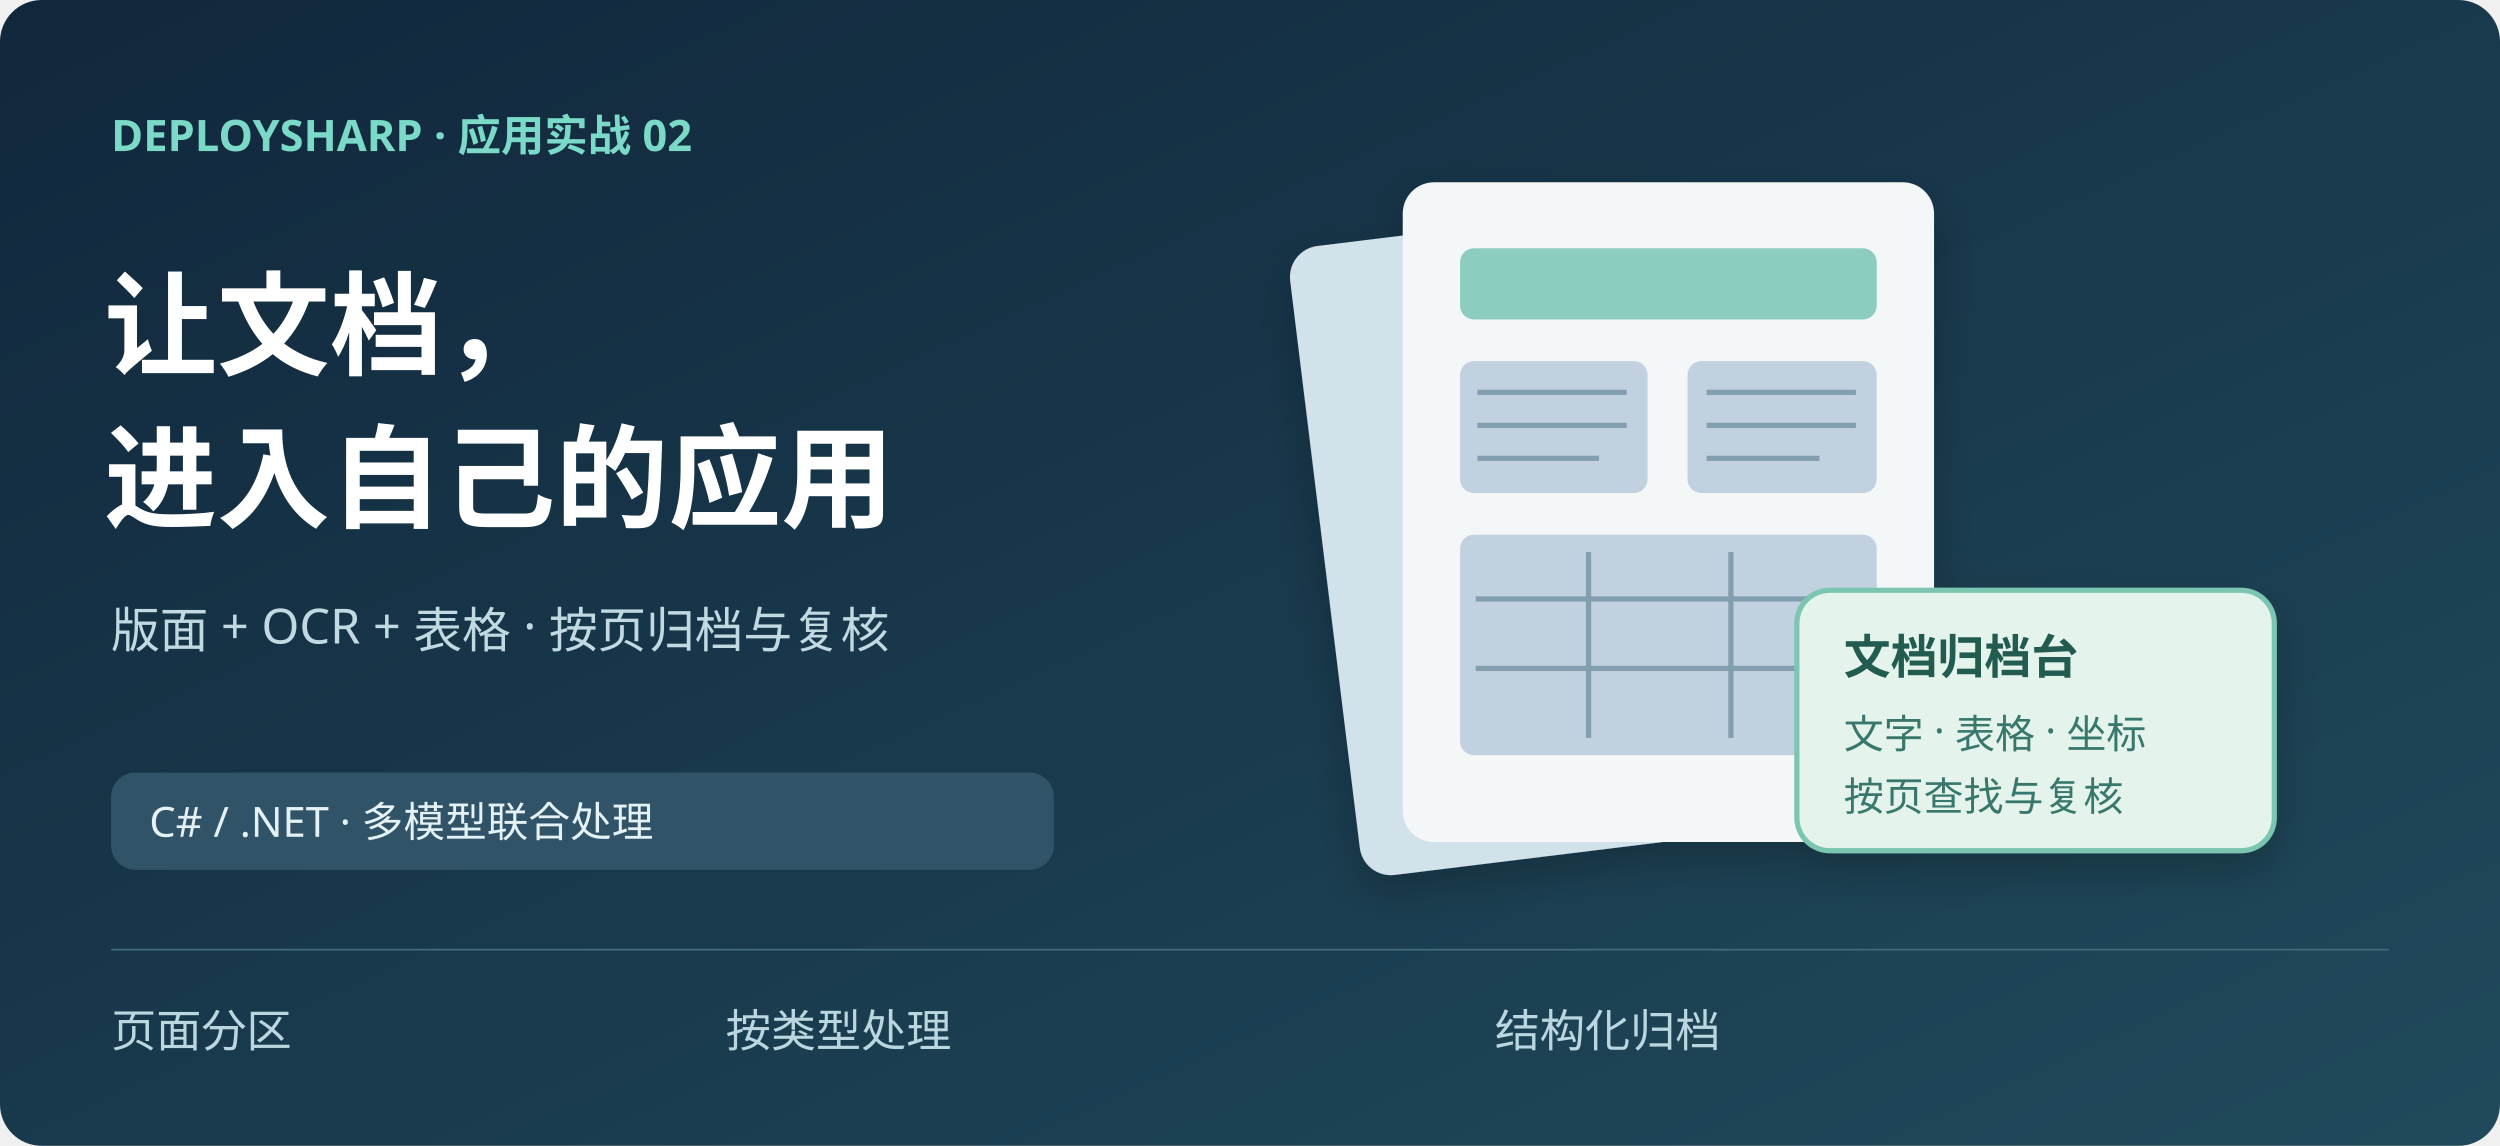
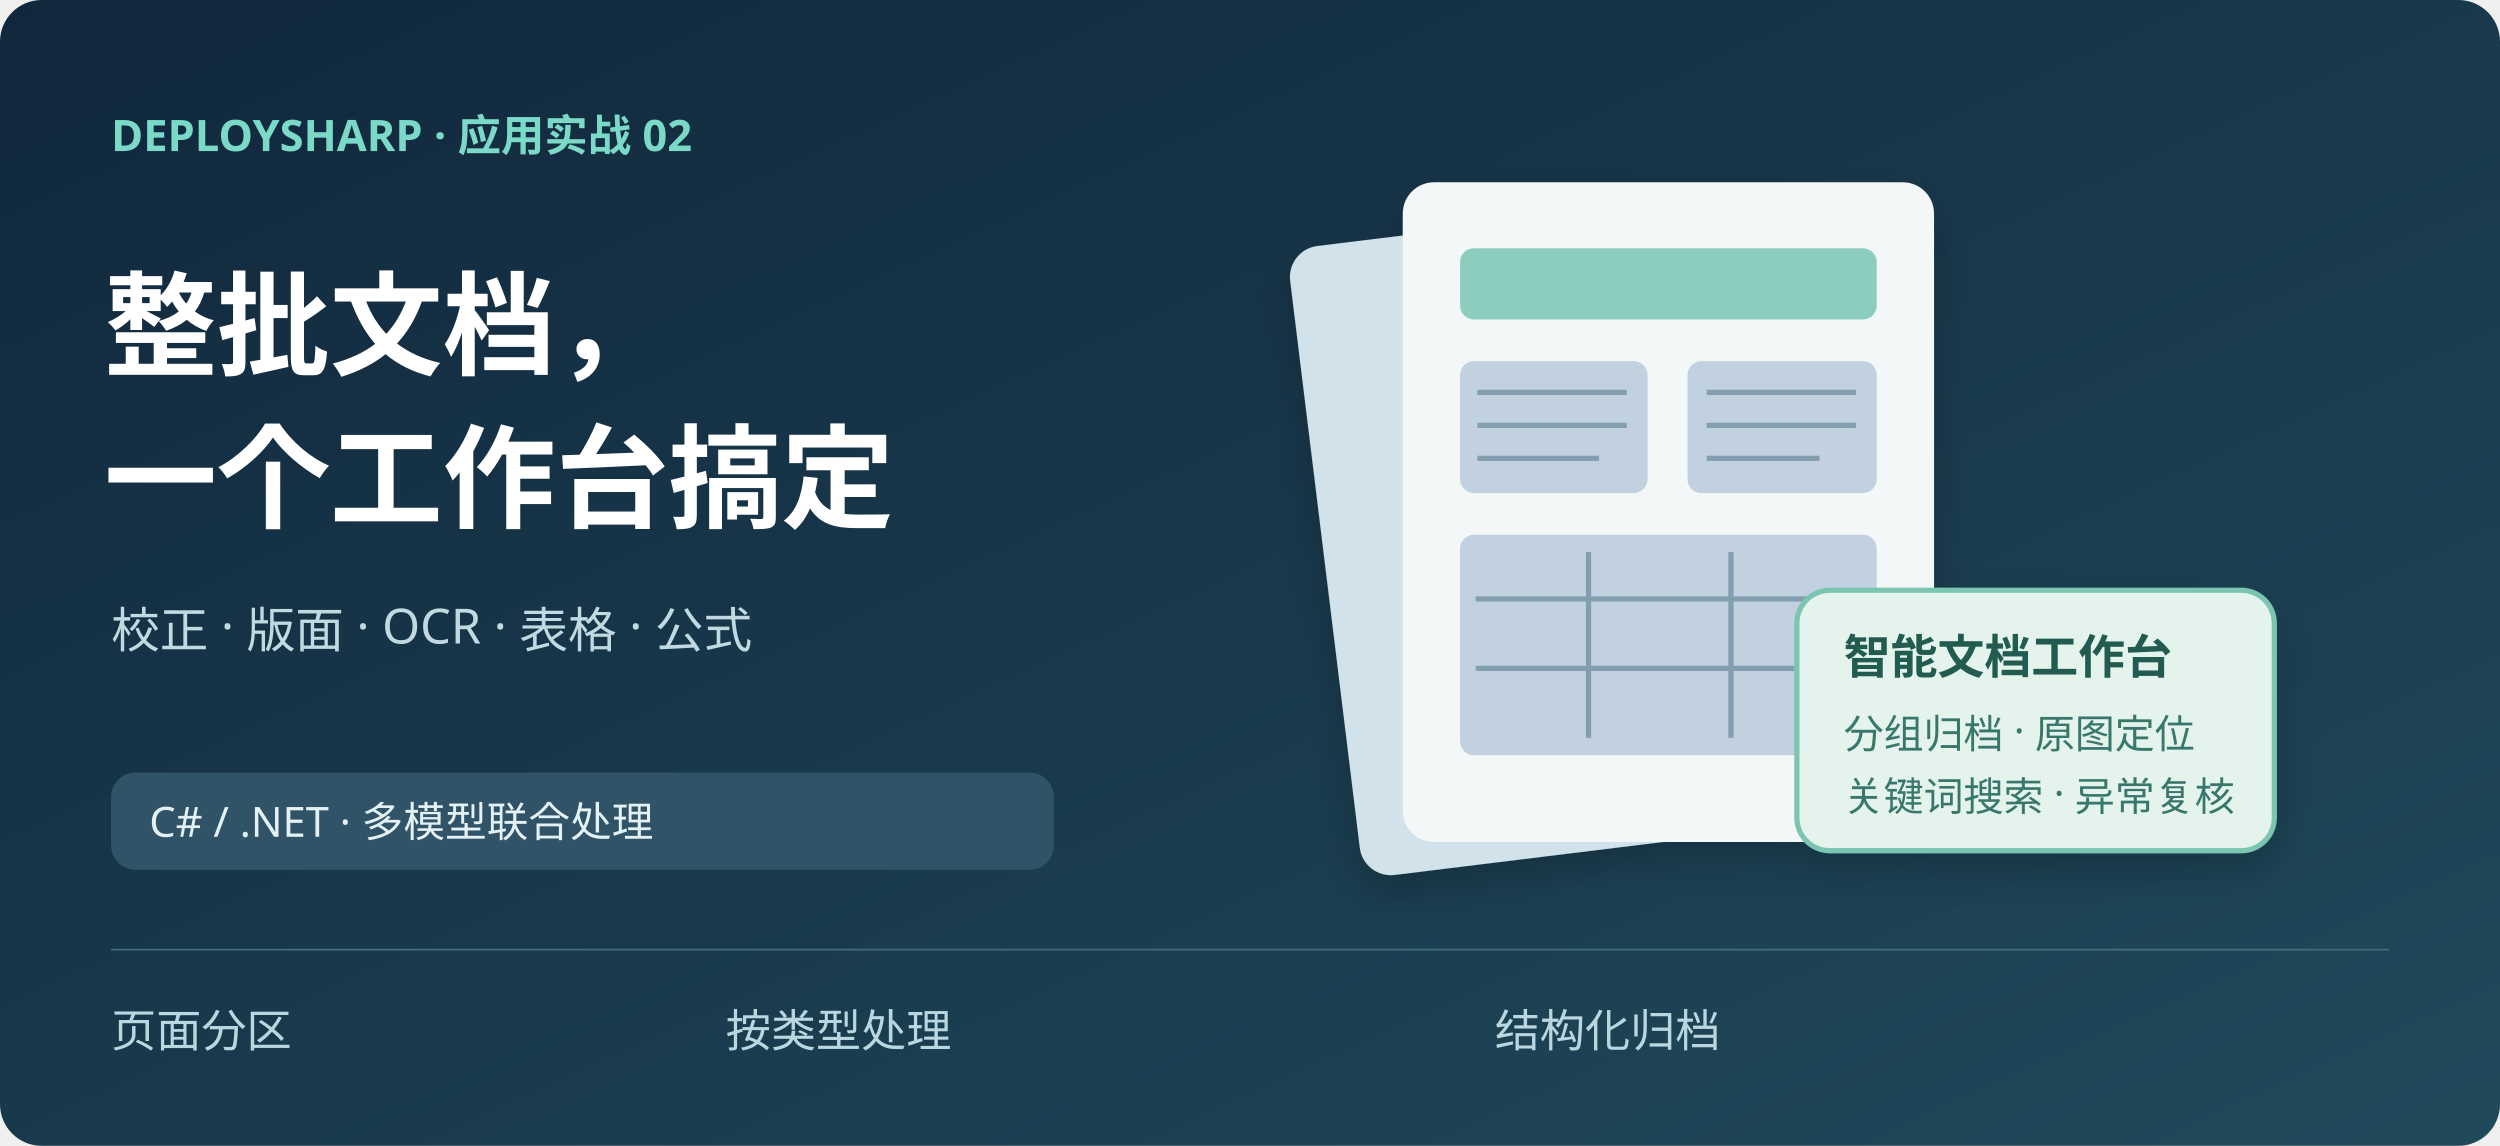
<svg xmlns="http://www.w3.org/2000/svg" width="1440" height="660" viewBox="0 0 1440 660" role="img" aria-labelledby="title desc">
  <defs>
    <linearGradient id="bg" x2="1" y2="1">
      <stop stop-color="#11273c" />
      <stop offset="1" stop-color="#204a5b" />
    </linearGradient>
    <filter id="s">
      <feDropShadow dx="0" dy="10" stdDeviation="12" flood-opacity=".22" />
    </filter>
  </defs>
  <rect width="1440" height="660" rx="24" fill="url(#bg)" />
  <g font-family="Segoe UI, Microsoft YaHei, sans-serif">
    <text x="64" y="87" fill="#7ad9c7" font-size="25" font-weight="650">DEPLOYSHARP · 应用实战 02</text>
-     <text x="60" y="211" fill="#fff" font-size="65" font-weight="750">让文档，</text>
-     <text x="60" y="299" fill="#fff" font-size="65" font-weight="750">进入自己的应用</text>
-     <text x="64" y="373" fill="#c1d9e1" font-size="28">版面 + OCR + 表格 · 按页归档与复核</text>
+     <text x="60" y="211" fill="#fff" font-size="65" font-weight="750">整批文档，</text>
+     <text x="60" y="299" fill="#fff" font-size="65" font-weight="750">一个工作台搞定</text>
+     <text x="64" y="373" fill="#c1d9e1" font-size="28">校正 · 版面 · OCR · 表格 · 公式</text>
    <g filter="url(#s)">
      <rect x="762" y="124" width="304" height="365" rx="18" fill="#d2e2ea" transform="rotate(-7 914 306)" />
      <rect x="808" y="105" width="306" height="380" rx="18" fill="#f4f7f8" />
      <rect x="841" y="143" width="240" height="41" rx="8" fill="#8ccdbf" />
      <g fill="#c1d1df">
        <rect x="841" y="208" width="108" height="76" rx="8" />
        <rect x="972" y="208" width="109" height="76" rx="8" />
        <rect x="841" y="308" width="240" height="127" rx="8" />
      </g>
      <g stroke="#829eaf" stroke-width="3">
        <path d="M851 226H937M851 245H937M851 264H921M983 226H1069M983 245H1069M983 264H1048M850 345H1071M850 385H1071M915 318V425M997 318V425" />
      </g>
      <rect x="1035" y="340" width="275" height="150" rx="19" fill="#e4f3eb" stroke="#7bc6b1" stroke-width="3" />
-       <text x="1062" y="388" fill="#225b51" font-size="27" font-weight="700">文档归档台</text>
-       <text x="1062" y="431" fill="#39776c" font-size="23">文字 · 表格 · 坐标</text>
-       <text x="1062" y="467" fill="#39776c" font-size="23">按页查找与复核</text>
+       <text x="1062" y="388" fill="#225b51" font-size="27" font-weight="700">智能文档工作台</text>
+       <text x="1062" y="431" fill="#39776c" font-size="23">分组归档 · 原图定位</text>
+       <text x="1062" y="467" fill="#39776c" font-size="23">关键词搜索 · 异常复核</text>
    </g>
    <rect x="64" y="445" width="543" height="56" rx="14" fill="#315368" />
    <text x="86" y="482" fill="#e4f2f5" font-size="24">C# / .NET · 多模型联合处理</text>
    <path d="M64 547H1376" stroke="#426b7b" />
    <text x="64" y="603" fill="#bad6df" font-size="26">页面分区</text>
    <text x="418" y="603" fill="#bad6df" font-size="26">按类型处理</text>
    <text x="861" y="603" fill="#bad6df" font-size="26">结构化归档</text>
  </g>
</svg>
